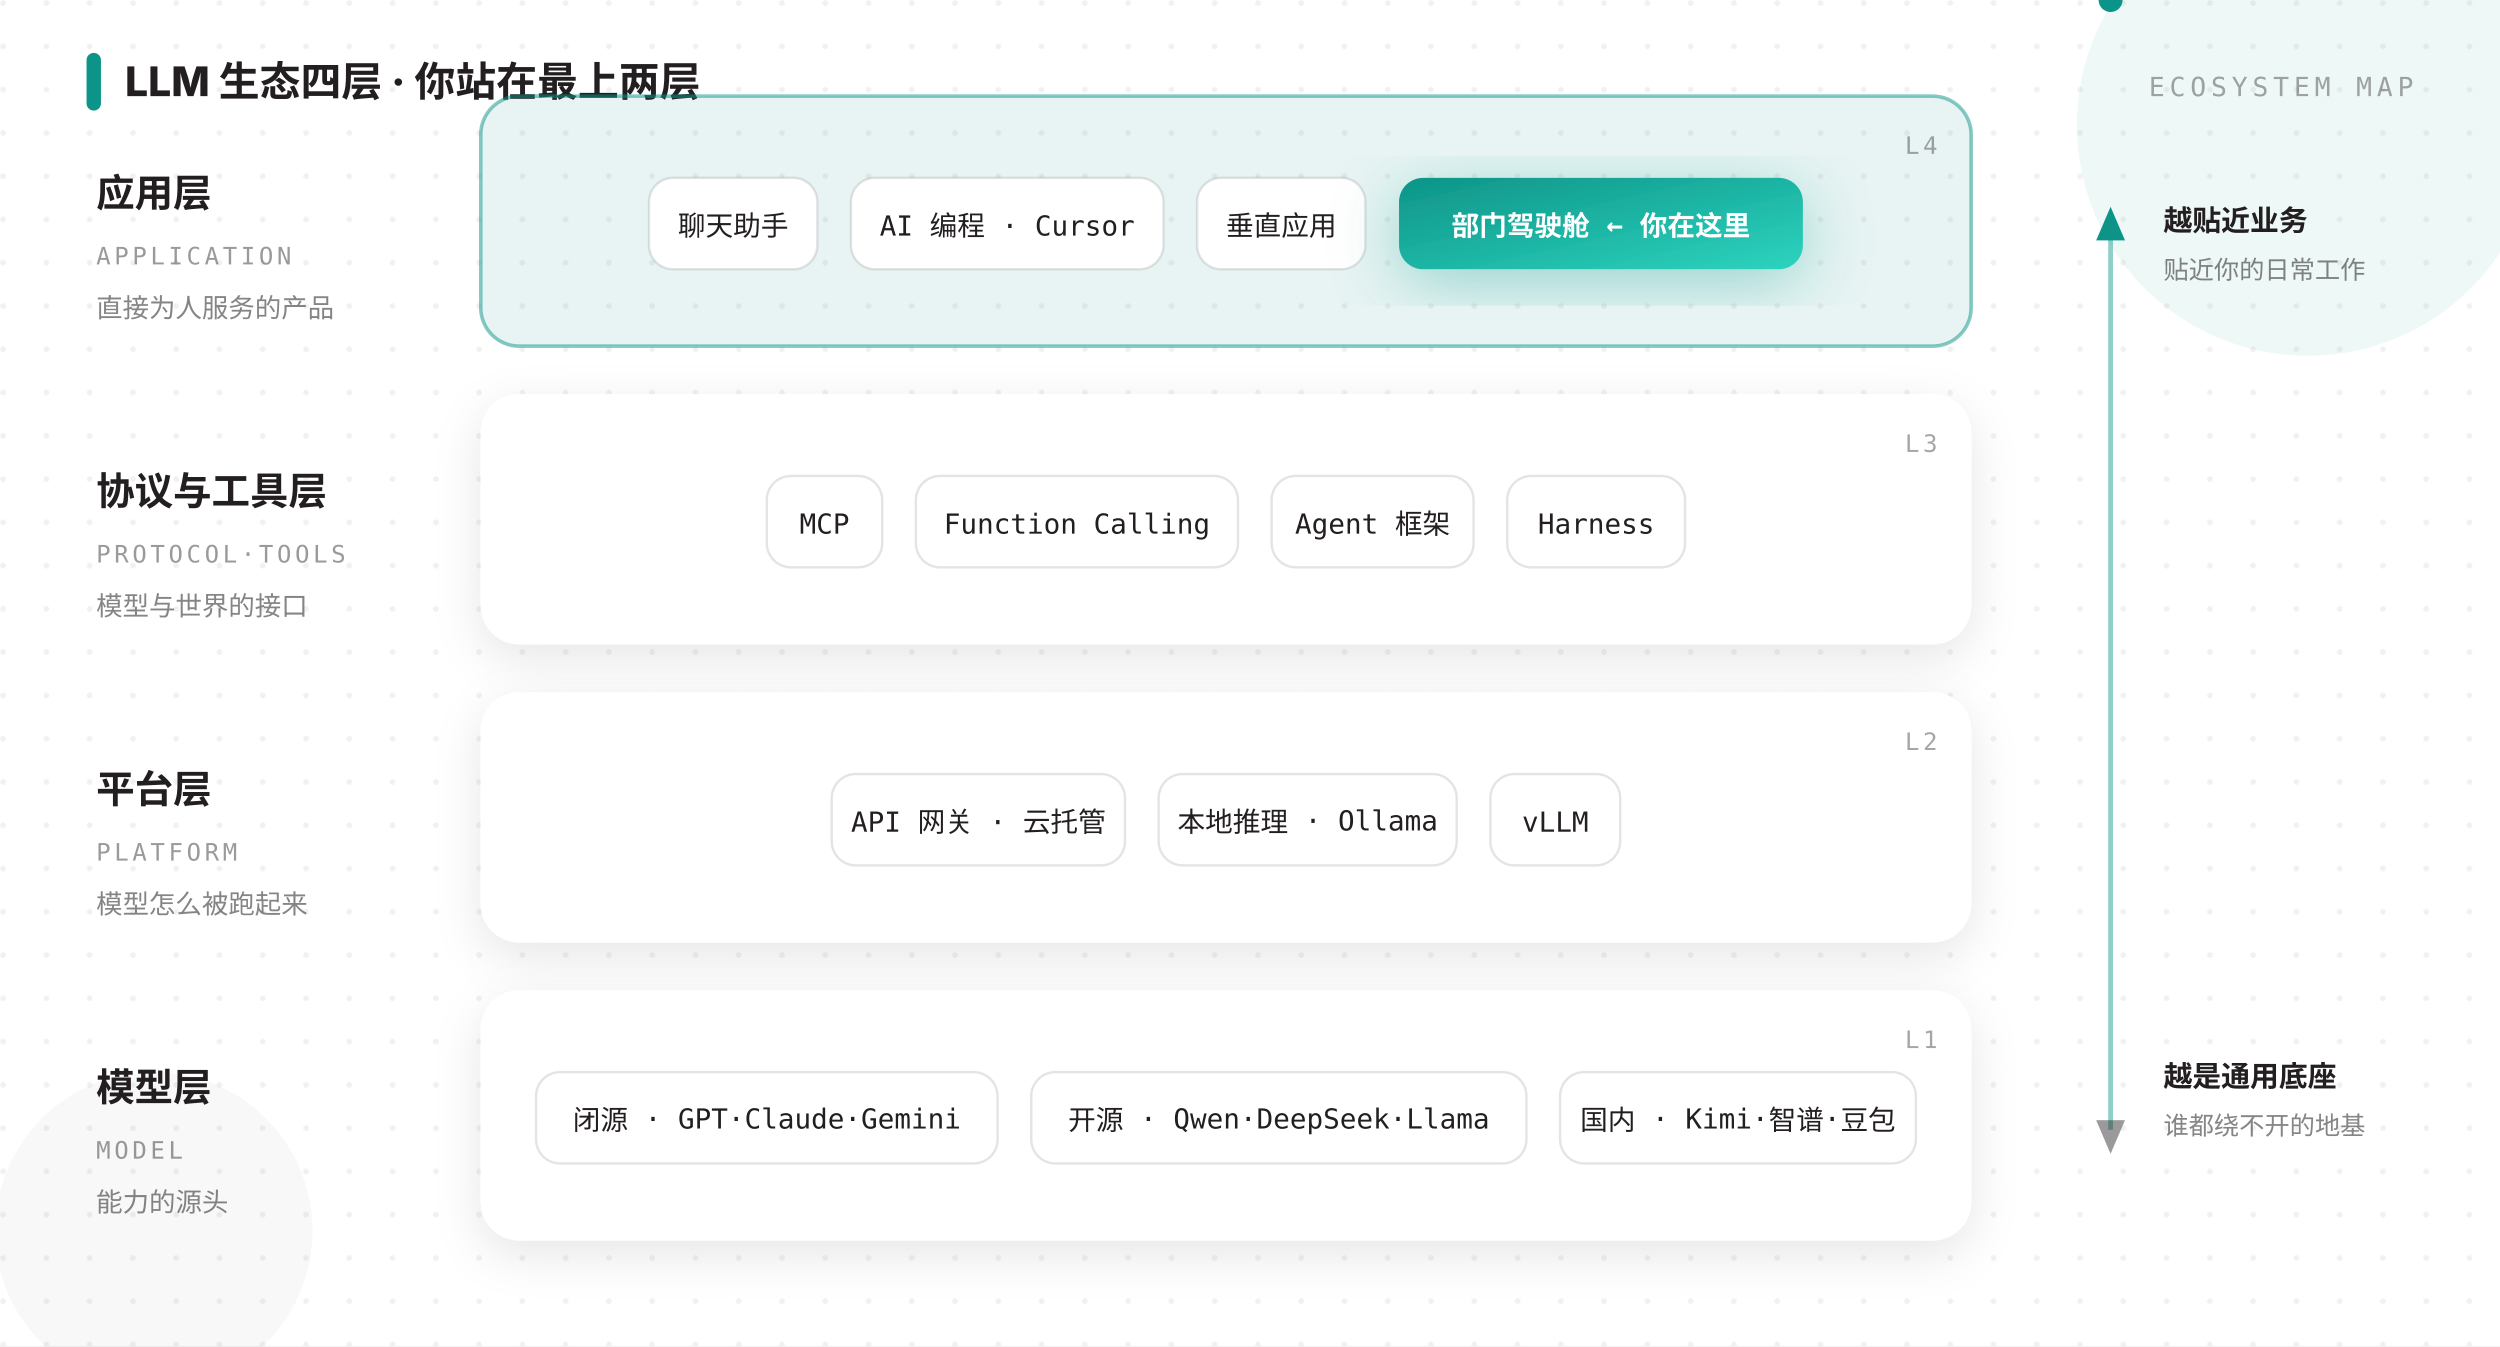
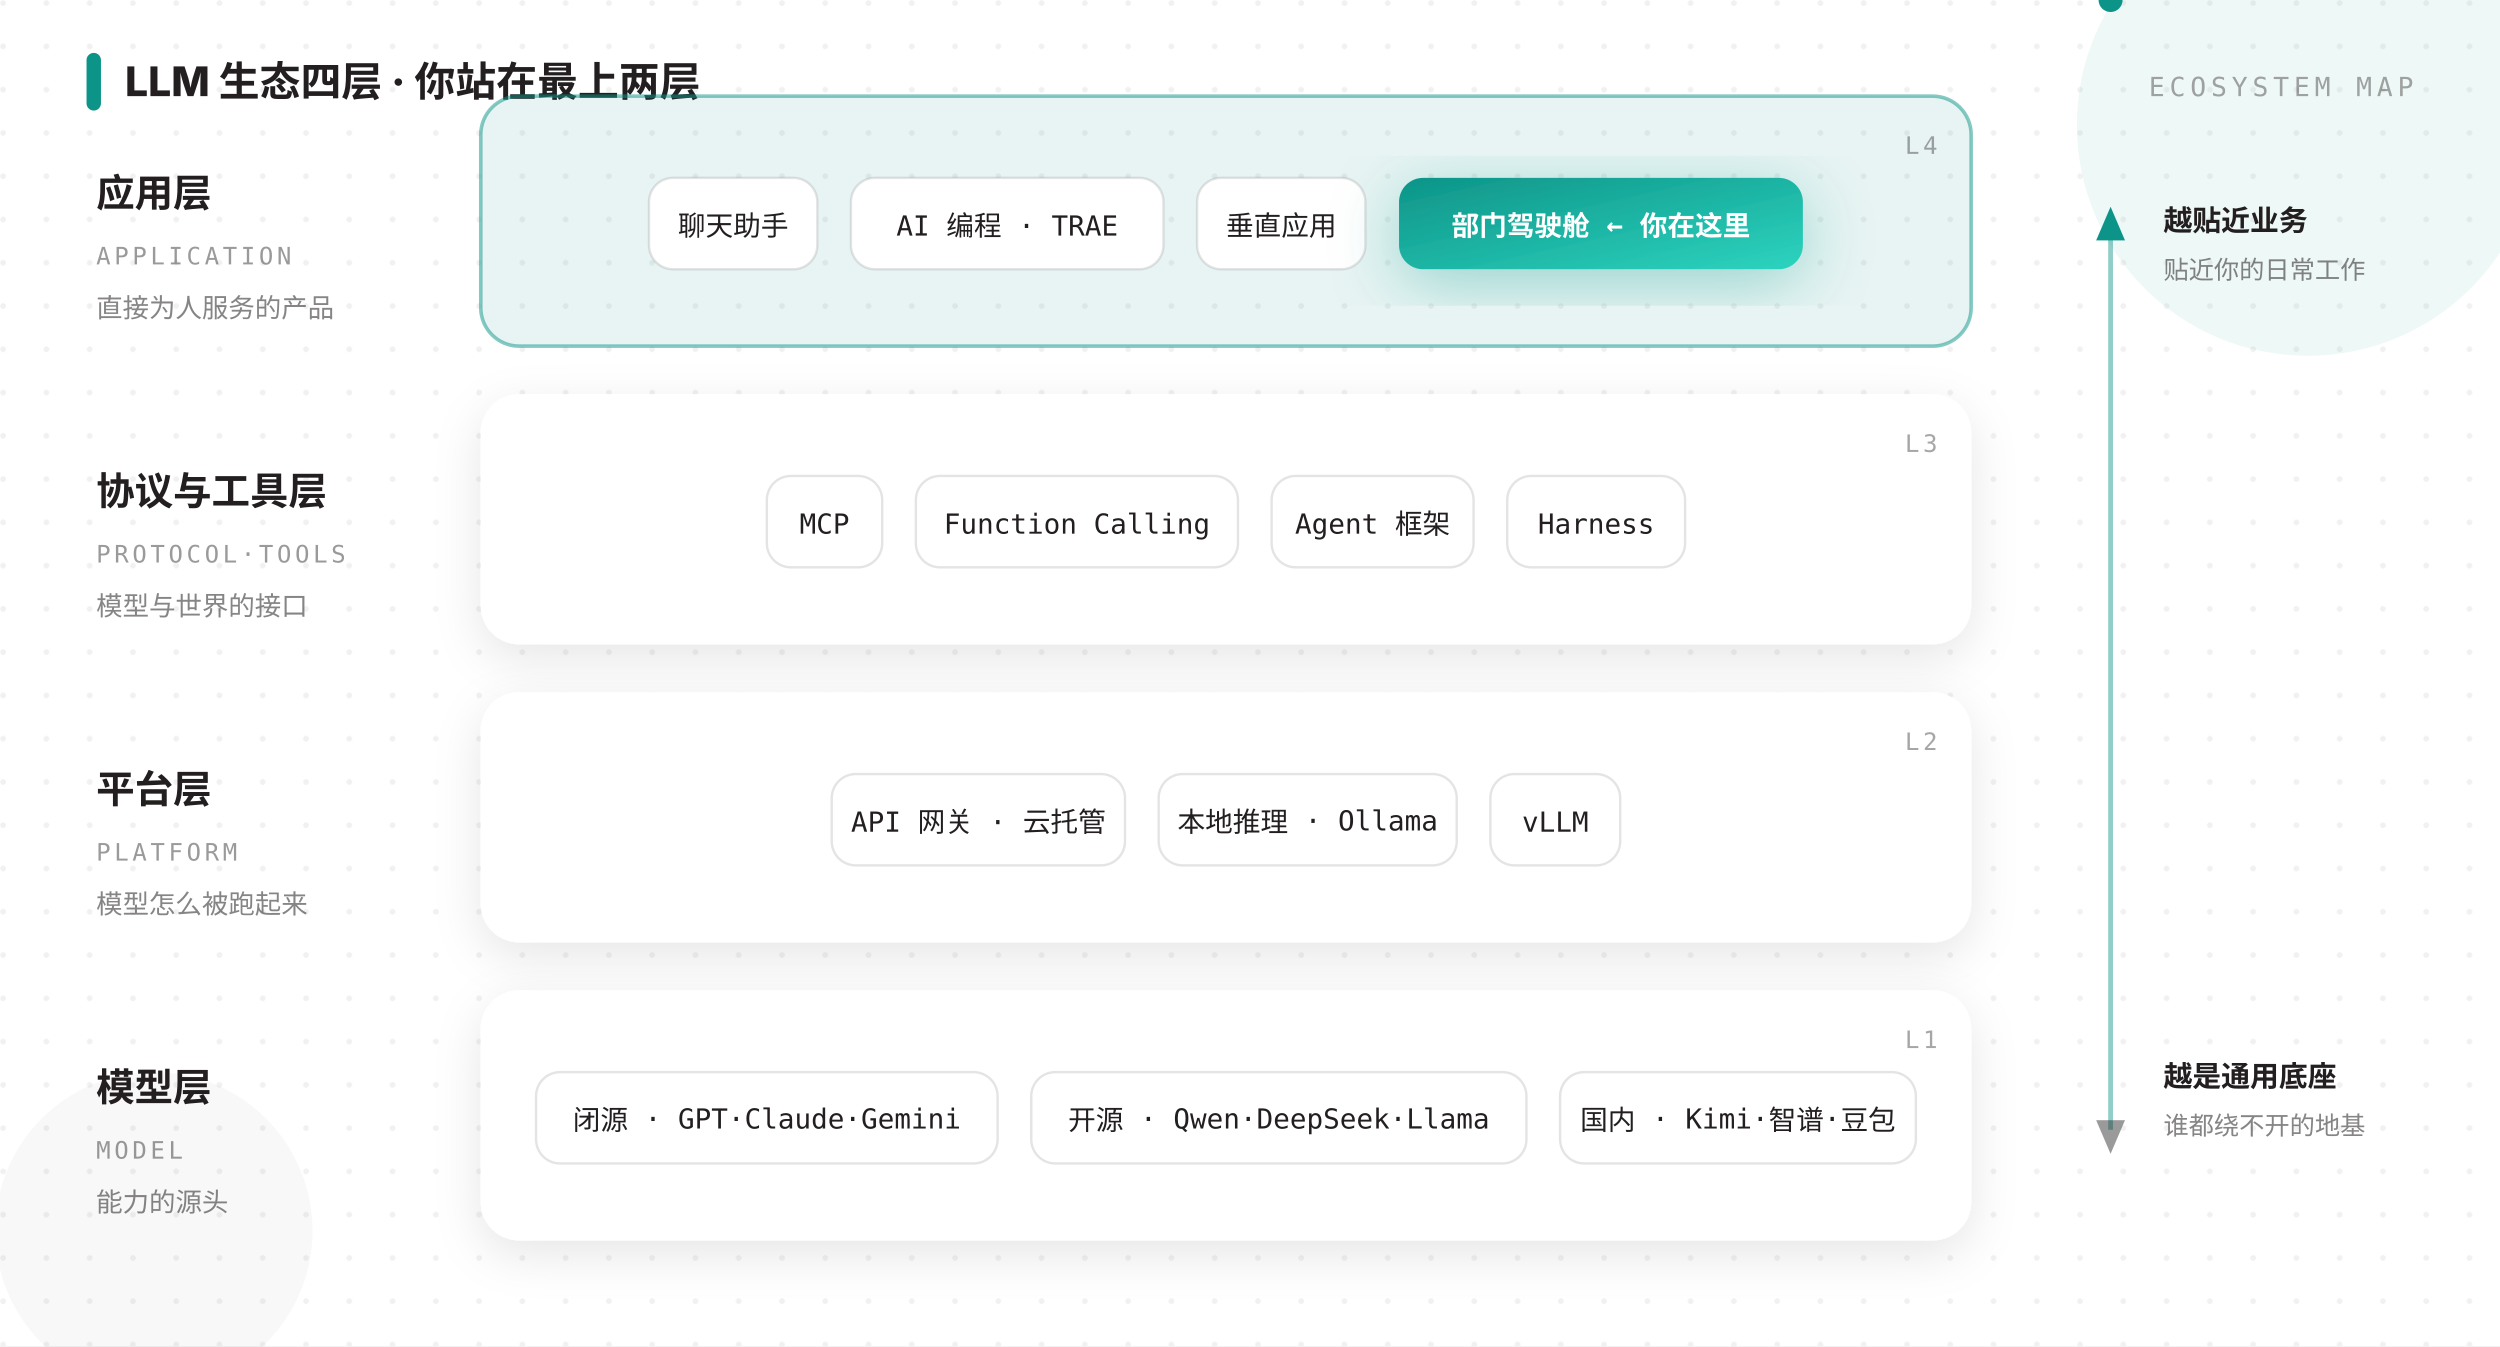
<svg xmlns="http://www.w3.org/2000/svg" viewBox="0 0 1040 560" role="img" aria-label="LLM 生态分层图">
  <defs>
    <linearGradient id="tlg" x1="0" y1="0" x2="1" y2="1">
      <stop offset="0%" stop-color="#0d9488" />
      <stop offset="100%" stop-color="#2dd4bf" />
    </linearGradient>
    <linearGradient id="bar" x1="0" y1="0" x2="1" y2="0">
      <stop offset="0%" stop-color="#0d9488" />
      <stop offset="100%" stop-color="#2dd4bf" />
    </linearGradient>
    <pattern id="dots" width="18" height="18" patternUnits="userSpaceOnUse">
      <circle cx="1.3" cy="1.3" r="1.2" fill="rgba(35,31,32,.06)" />
    </pattern>
    <filter id="sh" x="-30%" y="-30%" width="160%" height="160%">
      <feDropShadow dx="0" dy="6" stdDeviation="10" flood-color="#231f20" flood-opacity=".10" />
    </filter>
    <filter id="glow" x="-60%" y="-60%" width="220%" height="220%">
      <feDropShadow dx="0" dy="0" stdDeviation="14" flood-color="#0d9488" flood-opacity=".5" />
    </filter>
    <filter id="tglow" x="-40%" y="-40%" width="180%" height="180%">
      <feDropShadow dx="0" dy="6" stdDeviation="14" flood-color="#0d9488" flood-opacity=".35" />
    </filter>
  </defs>
  <rect width="1040" height="560" fill="#ffffff" />
  <rect width="1040" height="560" fill="url(#dots)" />
  <circle cx="960" cy="52" r="96" fill="rgba(13,148,136,.07)">
    <animate attributeName="r" values="96;114;96" dur="9s" repeatCount="indefinite" />
  </circle>
  <circle cx="64" cy="512" r="66" fill="rgba(35,31,32,.035)">
    <animate attributeName="r" values="66;80;66" dur="11s" repeatCount="indefinite" />
  </circle>
  <g font-family="-apple-system,BlinkMacSystemFont,'PingFang SC',sans-serif">
    <rect x="36" y="22" width="6" height="24" rx="3" fill="#0d9488" />
    <text x="52" y="40" font-size="17" font-weight="800" fill="#231f20">LLM 生态四层 · 你站在最上两层</text>
    <text x="1004" y="40" text-anchor="end" font-family="'SF Mono',Menlo,monospace" font-size="11" letter-spacing="2" fill="rgba(35,31,32,.4)">ECOSYSTEM MAP</text>
  </g>
  <text x="40" y="86" font-size="16" font-weight="800" fill="#231f20">应用层</text>
  <text x="40" y="110" font-size="10" fill="rgba(35,31,32,.45)" font-family="'SF Mono',Menlo,monospace" letter-spacing="1.5">APPLICATION</text>
  <text x="40" y="132" font-size="11" fill="rgba(35,31,32,.55)">直接为人服务的产品</text>
  <text x="40" y="210" font-size="16" font-weight="800" fill="#231f20">协议与工具层</text>
  <text x="40" y="234" font-size="10" fill="rgba(35,31,32,.45)" font-family="'SF Mono',Menlo,monospace" letter-spacing="1.5">PROTOCOL·TOOLS</text>
  <text x="40" y="256" font-size="11" fill="rgba(35,31,32,.55)">模型与世界的接口</text>
  <text x="40" y="334" font-size="16" font-weight="800" fill="#231f20">平台层</text>
  <text x="40" y="358" font-size="10" fill="rgba(35,31,32,.45)" font-family="'SF Mono',Menlo,monospace" letter-spacing="1.5">PLATFORM</text>
  <text x="40" y="380" font-size="11" fill="rgba(35,31,32,.55)">模型怎么被跑起来</text>
  <text x="40" y="458" font-size="16" font-weight="800" fill="#231f20">模型层</text>
  <text x="40" y="482" font-size="10" fill="rgba(35,31,32,.45)" font-family="'SF Mono',Menlo,monospace" letter-spacing="1.5">MODEL</text>
  <text x="40" y="504" font-size="11" fill="rgba(35,31,32,.55)">能力的源头</text>
  <g font-family="-apple-system,BlinkMacSystemFont,'PingFang SC',sans-serif">
    <rect x="200" y="40" width="620" height="104" rx="16" fill="rgba(13,148,136,.10)" stroke="rgba(13,148,136,.5)" stroke-width="1.5" />
    <text x="806" y="64" font-size="10" fill="rgba(35,31,32,.4)" text-anchor="end" font-family="'SF Mono',Menlo,monospace" letter-spacing="1.5">L4</text>
    <rect x="270.0" y="74" width="70" height="38" rx="10" fill="#fff" stroke="rgba(35,31,32,.12)" stroke-width="1" />
    <text x="305.0" y="98" font-size="11.5" fill="#231f20" text-anchor="middle" font-family="'SF Mono',Menlo,monospace">聊天助手</text>
    <rect x="354.0" y="74" width="130" height="38" rx="10" fill="#fff" stroke="rgba(35,31,32,.12)" stroke-width="1" />
-     <text x="419.0" y="98" font-size="11.5" fill="#231f20" text-anchor="middle" font-family="'SF Mono',Menlo,monospace">AI 编程 · Cursor</text>
+     <text x="419.0" y="98" font-size="11.5" fill="#231f20" text-anchor="middle" font-family="'SF Mono',Menlo,monospace">AI 编程 · TRAE</text>
    <rect x="498.0" y="74" width="70" height="38" rx="10" fill="#fff" stroke="rgba(35,31,32,.12)" stroke-width="1" />
    <text x="533.0" y="98" font-size="11.5" fill="#231f20" text-anchor="middle" font-family="'SF Mono',Menlo,monospace">垂直应用</text>
    <rect x="582.0" y="74" width="168" height="38" rx="10" fill="url(#tlg)" filter="url(#tglow)" />
    <text x="666.0" y="98" font-size="11.5" font-weight="700" fill="#fff" text-anchor="middle" font-family="'SF Mono',Menlo,monospace">部门驾驶舱 ← 你在这里</text>
  </g>
  <g font-family="-apple-system,BlinkMacSystemFont,'PingFang SC',sans-serif">
    <rect x="200" y="164" width="620" height="104" rx="16" fill="#fff" filter="url(#sh)" />
    <text x="806" y="188" font-size="10" fill="rgba(35,31,32,.4)" text-anchor="end" font-family="'SF Mono',Menlo,monospace" letter-spacing="1.5">L3</text>
    <rect x="319.0" y="198" width="48" height="38" rx="10" fill="#fff" stroke="rgba(35,31,32,.12)" stroke-width="1" />
    <text x="343.0" y="222" font-size="11.5" fill="#231f20" text-anchor="middle" font-family="'SF Mono',Menlo,monospace">MCP</text>
    <rect x="381.0" y="198" width="134" height="38" rx="10" fill="#fff" stroke="rgba(35,31,32,.12)" stroke-width="1" />
    <text x="448.0" y="222" font-size="11.5" fill="#231f20" text-anchor="middle" font-family="'SF Mono',Menlo,monospace">Function Calling</text>
    <rect x="529.0" y="198" width="84" height="38" rx="10" fill="#fff" stroke="rgba(35,31,32,.12)" stroke-width="1" />
    <text x="571.0" y="222" font-size="11.5" fill="#231f20" text-anchor="middle" font-family="'SF Mono',Menlo,monospace">Agent 框架</text>
    <rect x="627.0" y="198" width="74" height="38" rx="10" fill="#fff" stroke="rgba(35,31,32,.12)" stroke-width="1" />
    <text x="664.0" y="222" font-size="11.5" fill="#231f20" text-anchor="middle" font-family="'SF Mono',Menlo,monospace">Harness</text>
  </g>
  <g font-family="-apple-system,BlinkMacSystemFont,'PingFang SC',sans-serif">
    <rect x="200" y="288" width="620" height="104" rx="16" fill="#fff" filter="url(#sh)" />
    <text x="806" y="312" font-size="10" fill="rgba(35,31,32,.4)" text-anchor="end" font-family="'SF Mono',Menlo,monospace" letter-spacing="1.5">L2</text>
    <rect x="346.0" y="322" width="122" height="38" rx="10" fill="#fff" stroke="rgba(35,31,32,.12)" stroke-width="1" />
    <text x="407.0" y="346" font-size="11.5" fill="#231f20" text-anchor="middle" font-family="'SF Mono',Menlo,monospace">API 网关 · 云托管</text>
    <rect x="482.0" y="322" width="124" height="38" rx="10" fill="#fff" stroke="rgba(35,31,32,.12)" stroke-width="1" />
    <text x="544.0" y="346" font-size="11.5" fill="#231f20" text-anchor="middle" font-family="'SF Mono',Menlo,monospace">本地推理 · Ollama</text>
    <rect x="620.0" y="322" width="54" height="38" rx="10" fill="#fff" stroke="rgba(35,31,32,.12)" stroke-width="1" />
    <text x="647.0" y="346" font-size="11.5" fill="#231f20" text-anchor="middle" font-family="'SF Mono',Menlo,monospace">vLLM</text>
  </g>
  <g font-family="-apple-system,BlinkMacSystemFont,'PingFang SC',sans-serif">
    <rect x="200" y="412" width="620" height="104" rx="16" fill="#fff" filter="url(#sh)" />
    <text x="806" y="436" font-size="10" fill="rgba(35,31,32,.4)" text-anchor="end" font-family="'SF Mono',Menlo,monospace" letter-spacing="1.5">L1</text>
    <rect x="223.0" y="446" width="192" height="38" rx="10" fill="#fff" stroke="rgba(35,31,32,.12)" stroke-width="1" />
    <text x="319.0" y="470" font-size="11.5" fill="#231f20" text-anchor="middle" font-family="'SF Mono',Menlo,monospace">闭源 · GPT·Claude·Gemini</text>
    <rect x="429.0" y="446" width="206" height="38" rx="10" fill="#fff" stroke="rgba(35,31,32,.12)" stroke-width="1" />
    <text x="532.0" y="470" font-size="11.5" fill="#231f20" text-anchor="middle" font-family="'SF Mono',Menlo,monospace">开源 · Qwen·DeepSeek·Llama</text>
    <rect x="649.0" y="446" width="148" height="38" rx="10" fill="#fff" stroke="rgba(35,31,32,.12)" stroke-width="1" />
    <text x="723.0" y="470" font-size="11.5" fill="#231f20" text-anchor="middle" font-family="'SF Mono',Menlo,monospace">国内 · Kimi·智谱·豆包</text>
  </g>
  <line x1="878" y1="96" x2="878" y2="470" stroke="rgba(13,148,136,.45)" stroke-width="2" />
  <path d="M878 86 L872 100 L884 100 Z" fill="#0d9488" />
  <path d="M878 480 L872 466 L884 466 Z" fill="rgba(35,31,32,.45)" />
  <circle cx="878" r="5" fill="#0d9488">
    <animate attributeName="cy" values="470;96" dur="7s" repeatCount="indefinite" />
    <animate attributeName="opacity" values="0;.9;.9;0" keyTimes="0;.12;.85;1" dur="7s" repeatCount="indefinite" />
  </circle>
  <text x="900" y="96" font-size="12" font-weight="700" fill="#231f20">越贴近业务</text>
  <text x="900" y="116" font-size="10.5" fill="rgba(35,31,32,.55)">贴近你的日常工作</text>
  <text x="900" y="452" font-size="12" font-weight="700" fill="#231f20">越是通用底座</text>
  <text x="900" y="472" font-size="10.5" fill="rgba(35,31,32,.55)">谁都绕不开的地基</text>
</svg>
